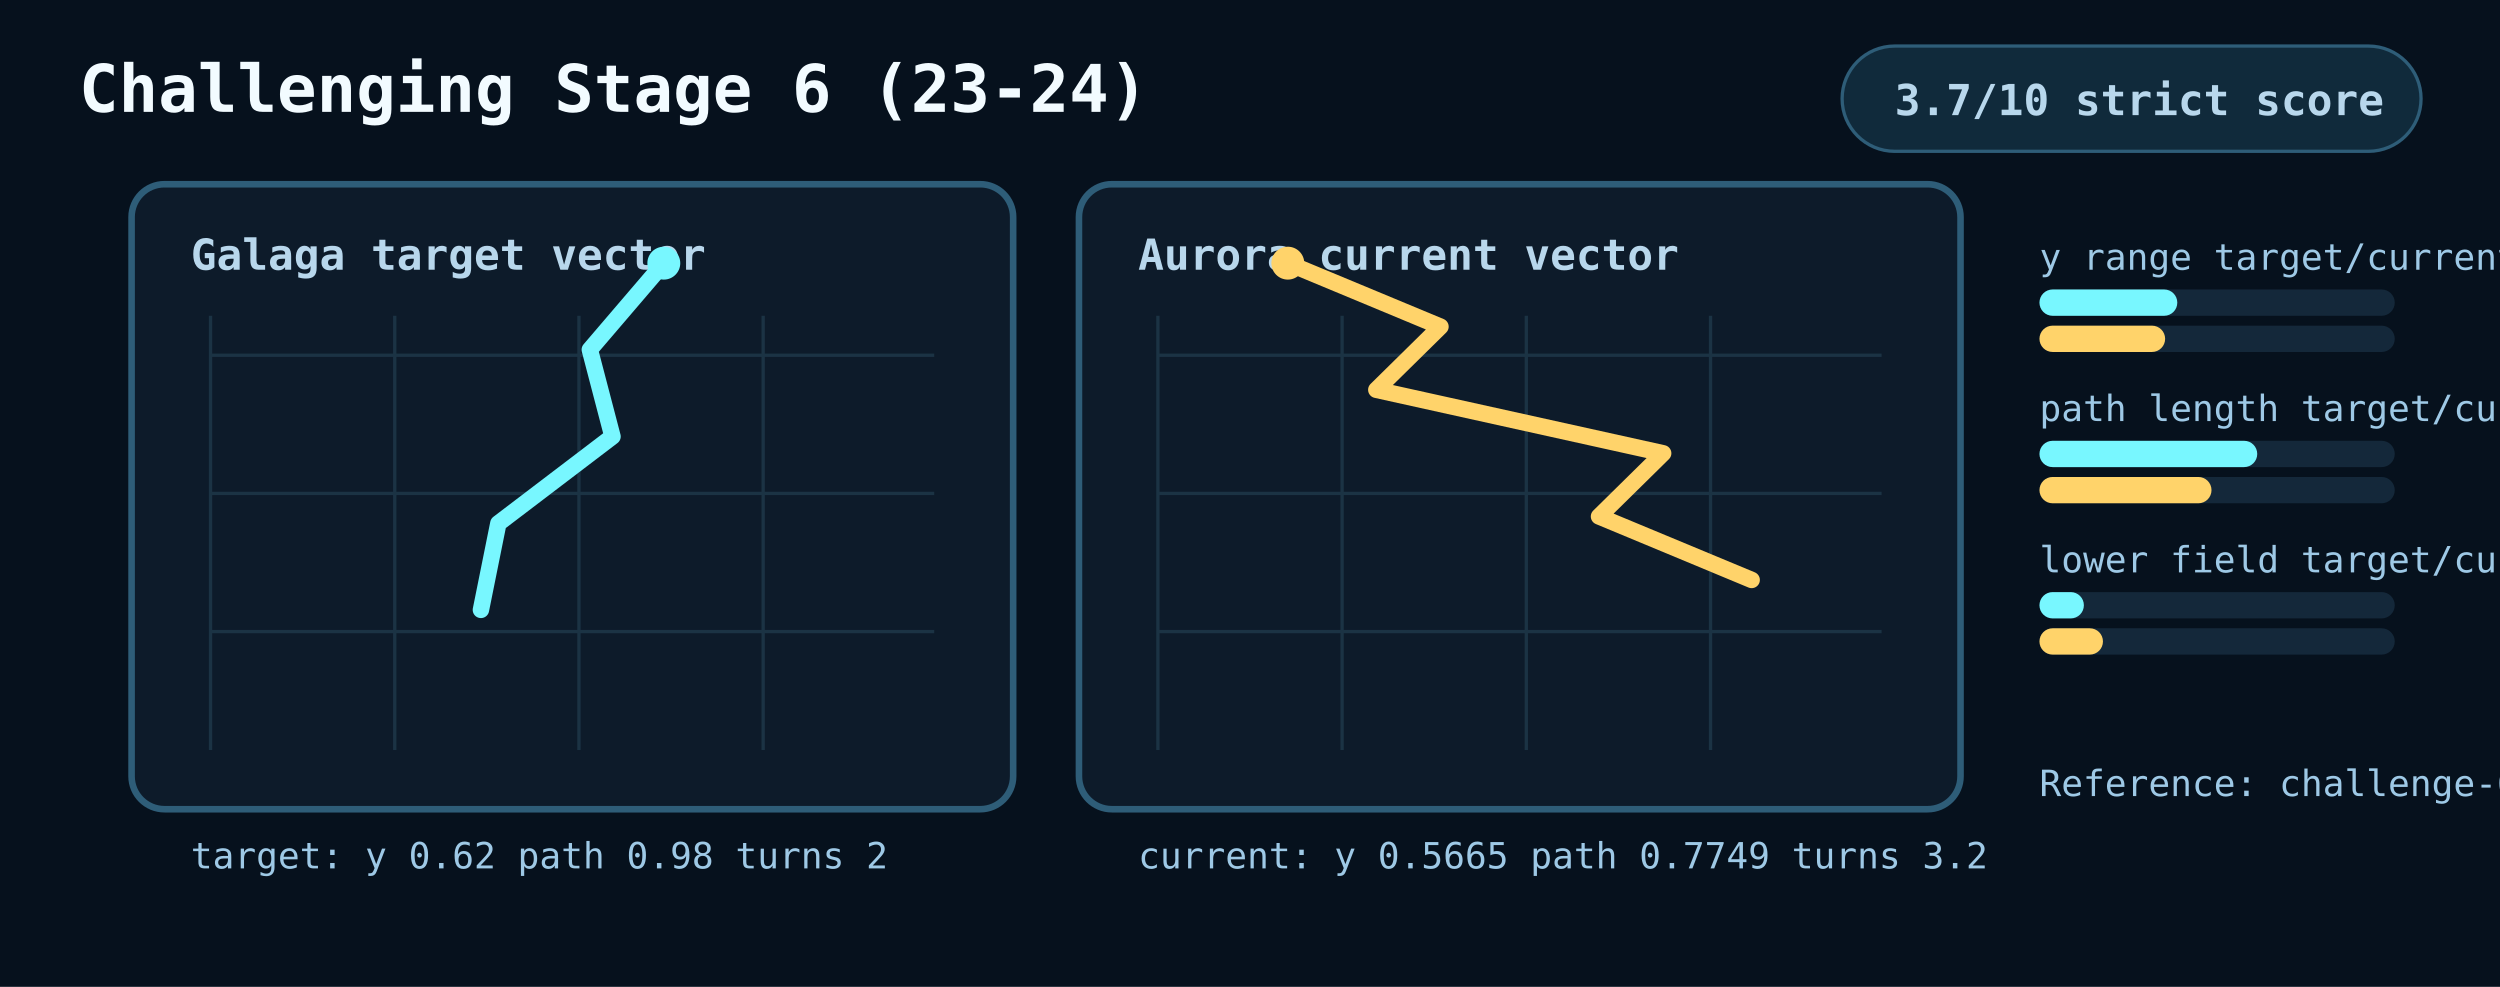
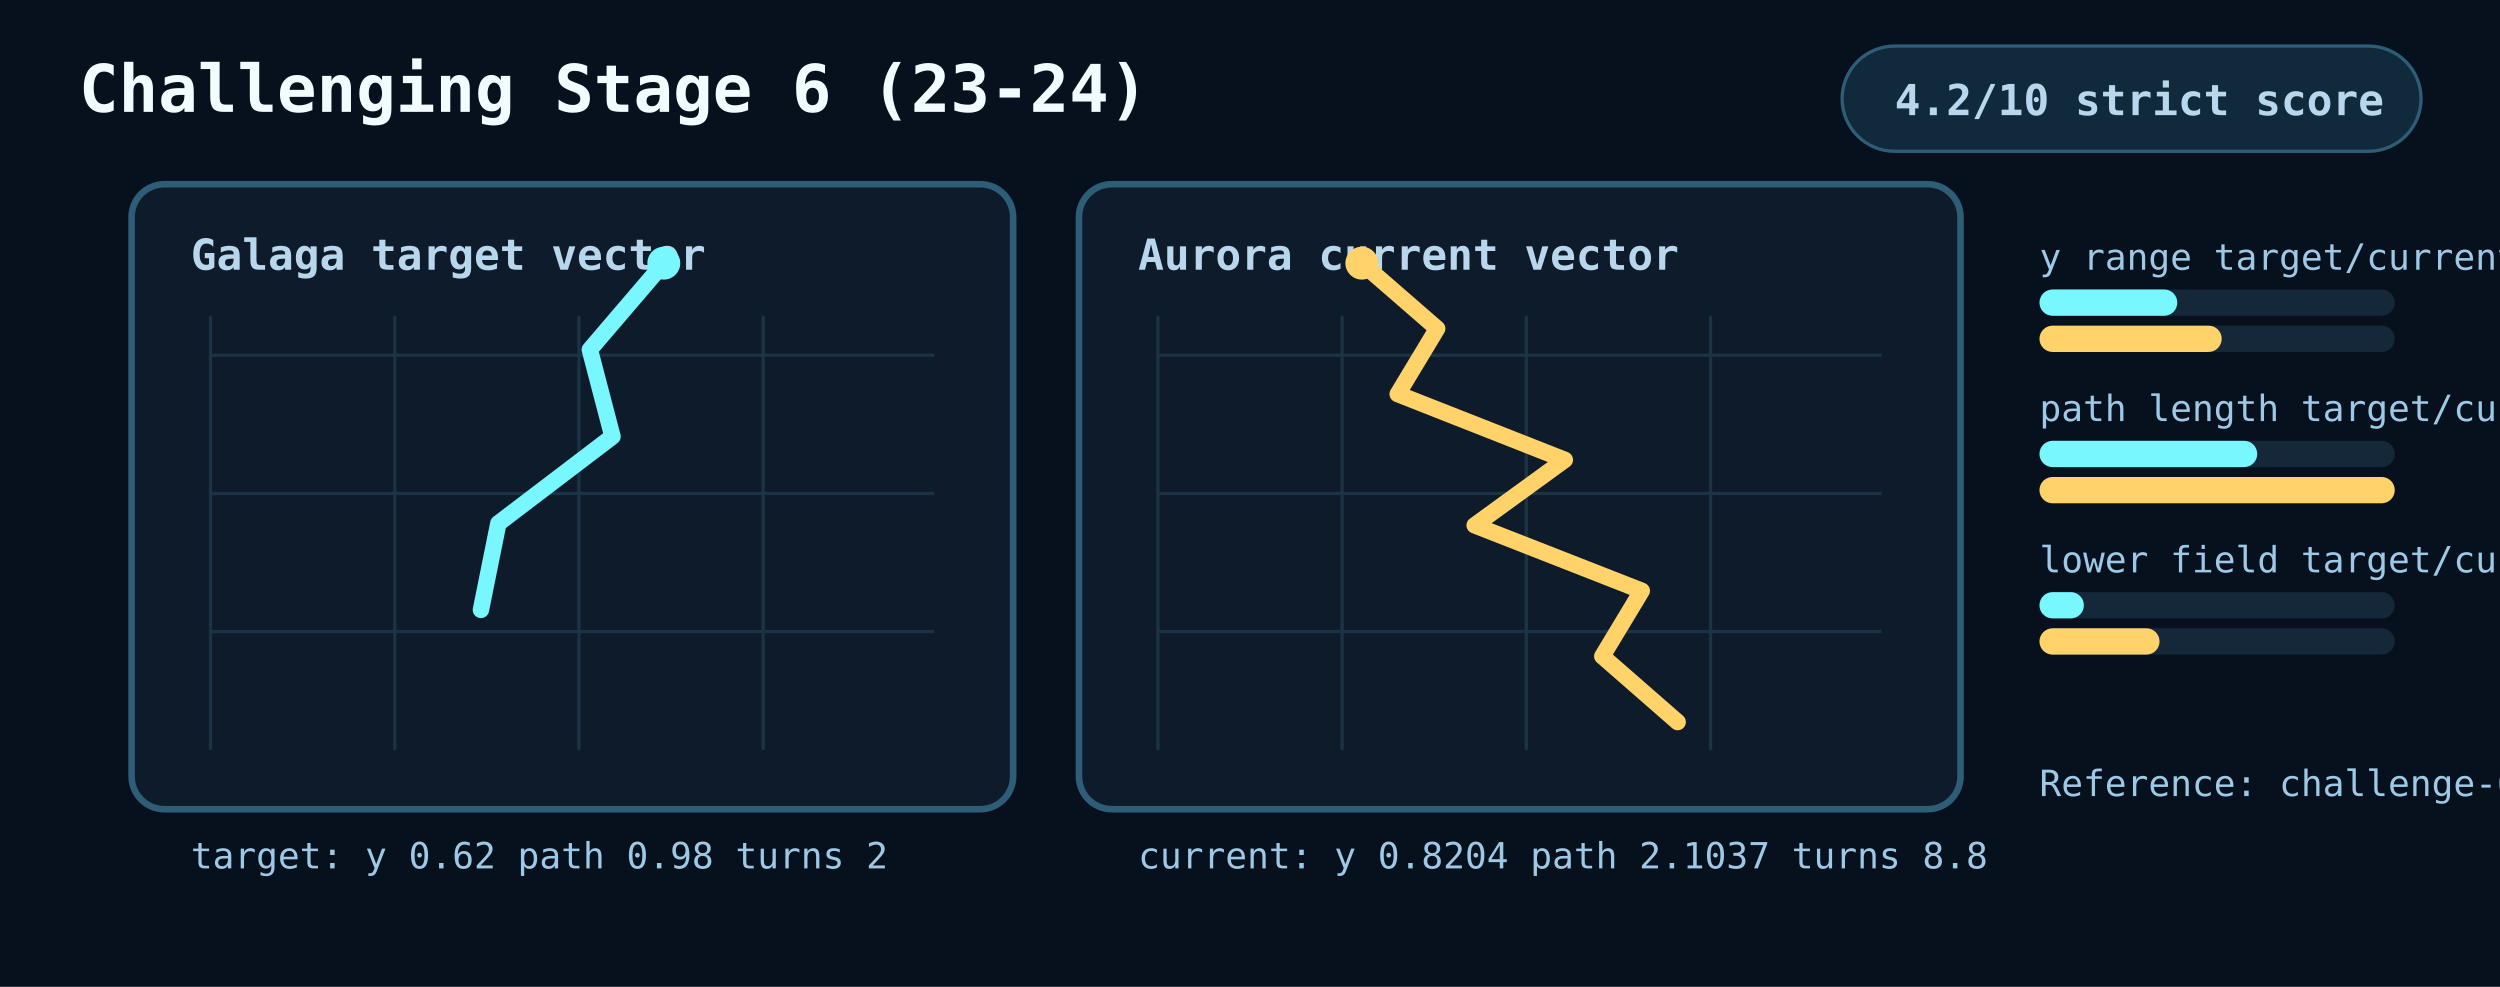
<svg xmlns="http://www.w3.org/2000/svg" width="760" height="300" viewBox="0 0 760 300" role="img" aria-labelledby="title desc">
  <style>
    .bg{fill:#06111d}.panel{fill:#0d1b2a;stroke:#2e5d78;stroke-width:2}.grid{stroke:#1b3344;stroke-width:1}.target{fill:none;stroke:#78f7ff;stroke-width:5;stroke-linecap:round;stroke-linejoin:round}.current{fill:none;stroke:#ffd36a;stroke-width:5;stroke-linecap:round;stroke-linejoin:round}.dotT{fill:#78f7ff}.dotC{fill:#ffd36a}.text{fill:#f2fbff;font:700 20px ui-monospace,Menlo,monospace}.small{fill:#b8d7ec;font:700 13px ui-monospace,Menlo,monospace}.tiny{fill:#9ec9e6;font:11px ui-monospace,Menlo,monospace}.barBg{fill:#14283a}.targetBar{fill:#78f7ff}.currentBar{fill:#ffd36a}.pill{fill:#102a3b;stroke:#2e5d78}
  </style>
  <rect class="bg" x="0" y="0" width="760" height="300" />
  <text class="text" x="24" y="34">Challenging Stage 6 (23-24)</text>
  <rect class="pill" x="560" y="14" width="176" height="32" rx="16" />
-   <text class="small" x="576" y="35">3.7/10 strict score</text>
+   <text class="small" x="576" y="35">4.2/10 strict score</text>
  <rect class="panel" x="40" y="56" width="268" height="190" rx="10" />
  <rect class="panel" x="328" y="56" width="268" height="190" rx="10" />
  <text class="small" x="58" y="82">Galaga target vector</text>
  <text class="small" x="346" y="82">Aurora current vector</text>
  <line class="grid" x1="64" y1="96" x2="64" y2="228" />
  <line class="grid" x1="352" y1="96" x2="352" y2="228" />
  <line class="grid" x1="120" y1="96" x2="120" y2="228" />
  <line class="grid" x1="408" y1="96" x2="408" y2="228" />
  <line class="grid" x1="176" y1="96" x2="176" y2="228" />
  <line class="grid" x1="464" y1="96" x2="464" y2="228" />
  <line class="grid" x1="232" y1="96" x2="232" y2="228" />
  <line class="grid" x1="520" y1="96" x2="520" y2="228" />
  <line class="grid" x1="64" y1="108" x2="284" y2="108" />
  <line class="grid" x1="352" y1="108" x2="572" y2="108" />
  <line class="grid" x1="64" y1="150" x2="284" y2="150" />
  <line class="grid" x1="352" y1="150" x2="572" y2="150" />
  <line class="grid" x1="64" y1="192" x2="284" y2="192" />
  <line class="grid" x1="352" y1="192" x2="572" y2="192" />
  <polyline class="target" points="201.8,80 179.3,106.3 186.2,132.7 151.5,159.1 146.2,185.4" />
-   <polyline class="current" points="391.5,80 437.9,99.3 418.4,118.5 505.6,137.8 486.1,157 532.5,176.3" />
+   <polyline class="current" points="414,80 436.9,99.9 424.9,119.8 475.7,139.8 448.3,159.7 499.1,179.6 487.1,199.5 510,219.5" />
  <circle class="dotT" cx="201.8" cy="80" r="5" />
-   <circle class="dotC" cx="391.5" cy="80" r="5" />
+   <circle class="dotC" cx="414" cy="80" r="5" />
  <text class="tiny" x="58" y="264">target: y 0.62 path 0.98 turns 2</text>
-   <text class="tiny" x="346" y="264">current: y 0.5665 path 0.7749 turns 3.2</text>
+   <text class="tiny" x="346" y="264">current: y 0.8204 path 2.1037 turns 8.8</text>
  <g>
    <text x="620" y="82" class="tiny">y range target/current</text>
    <rect x="620" y="88" width="108" height="8" rx="4" class="barBg" />
    <rect x="620" y="88" width="41.9" height="8" rx="4" class="targetBar" />
    <rect x="620" y="99" width="108" height="8" rx="4" class="barBg" />
-     <rect x="620" y="99" width="38.2" height="8" rx="4" class="currentBar" />
+     <rect x="620" y="99" width="55.4" height="8" rx="4" class="currentBar" />
  </g>
  <g>
    <text x="620" y="128" class="tiny">path length target/current</text>
    <rect x="620" y="134" width="108" height="8" rx="4" class="barBg" />
    <rect x="620" y="134" width="66.2" height="8" rx="4" class="targetBar" />
    <rect x="620" y="145" width="108" height="8" rx="4" class="barBg" />
-     <rect x="620" y="145" width="52.3" height="8" rx="4" class="currentBar" />
+     <rect x="620" y="145" width="108" height="8" rx="4" class="currentBar" />
  </g>
  <g>
    <text x="620" y="174" class="tiny">lower field target/current</text>
    <rect x="620" y="180" width="108" height="8" rx="4" class="barBg" />
    <rect x="620" y="180" width="13.5" height="8" rx="4" class="targetBar" />
    <rect x="620" y="191" width="108" height="8" rx="4" class="barBg" />
-     <rect x="620" y="191" width="19.3" height="8" rx="4" class="currentBar" />
+     <rect x="620" y="191" width="36.5" height="8" rx="4" class="currentBar" />
  </g>
  <text class="tiny" x="620" y="242">Reference: challenge-6-green-ladder-split-group-1</text>
</svg>
